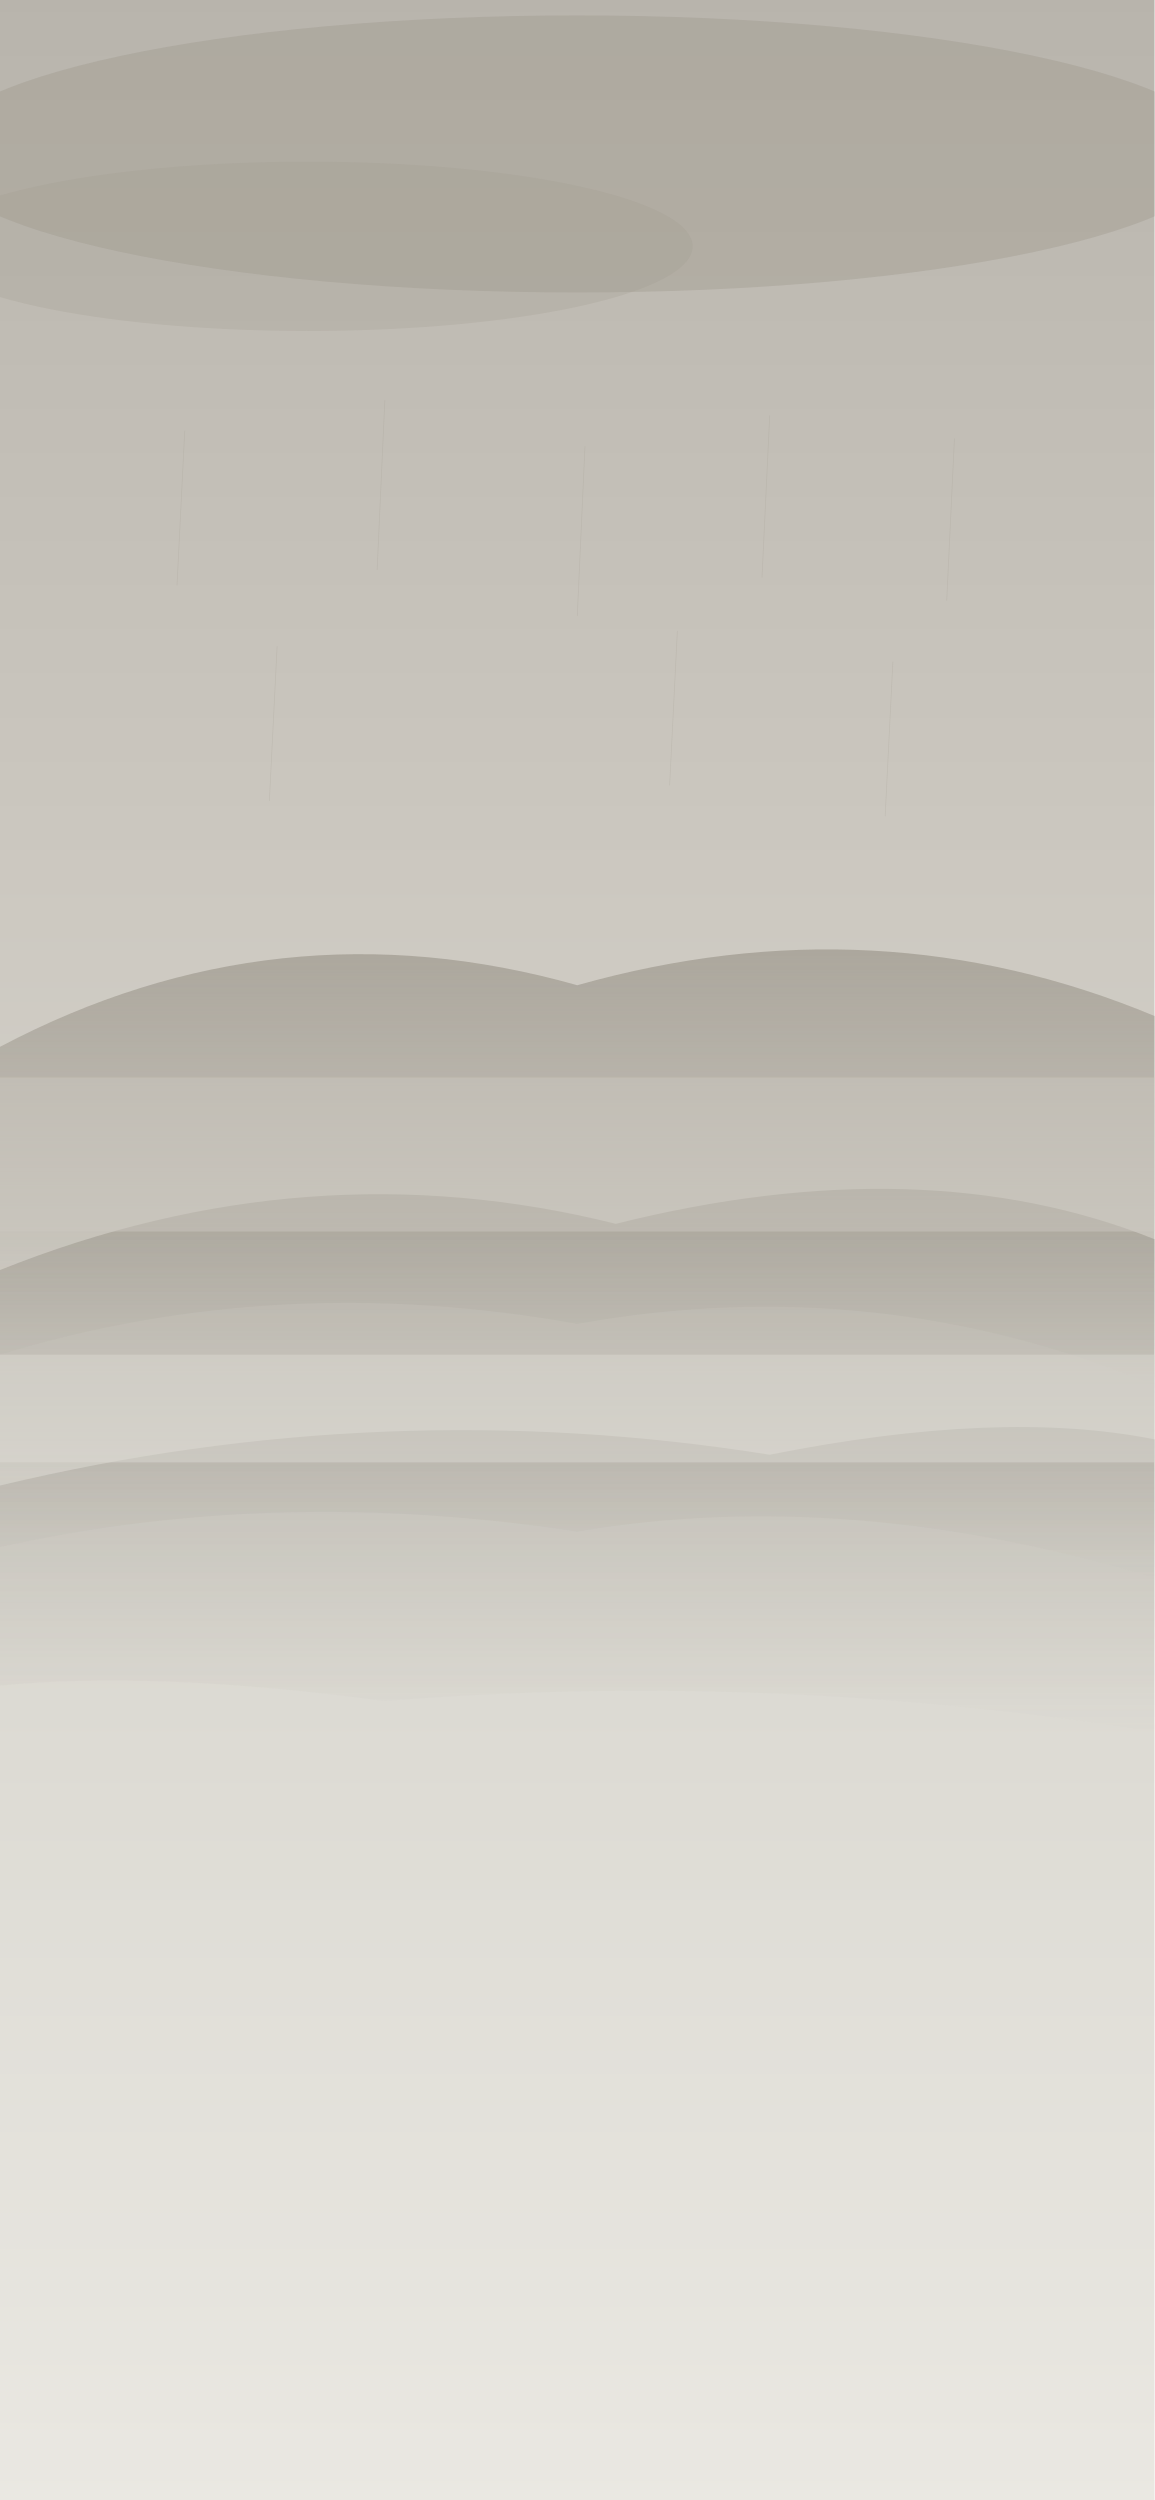
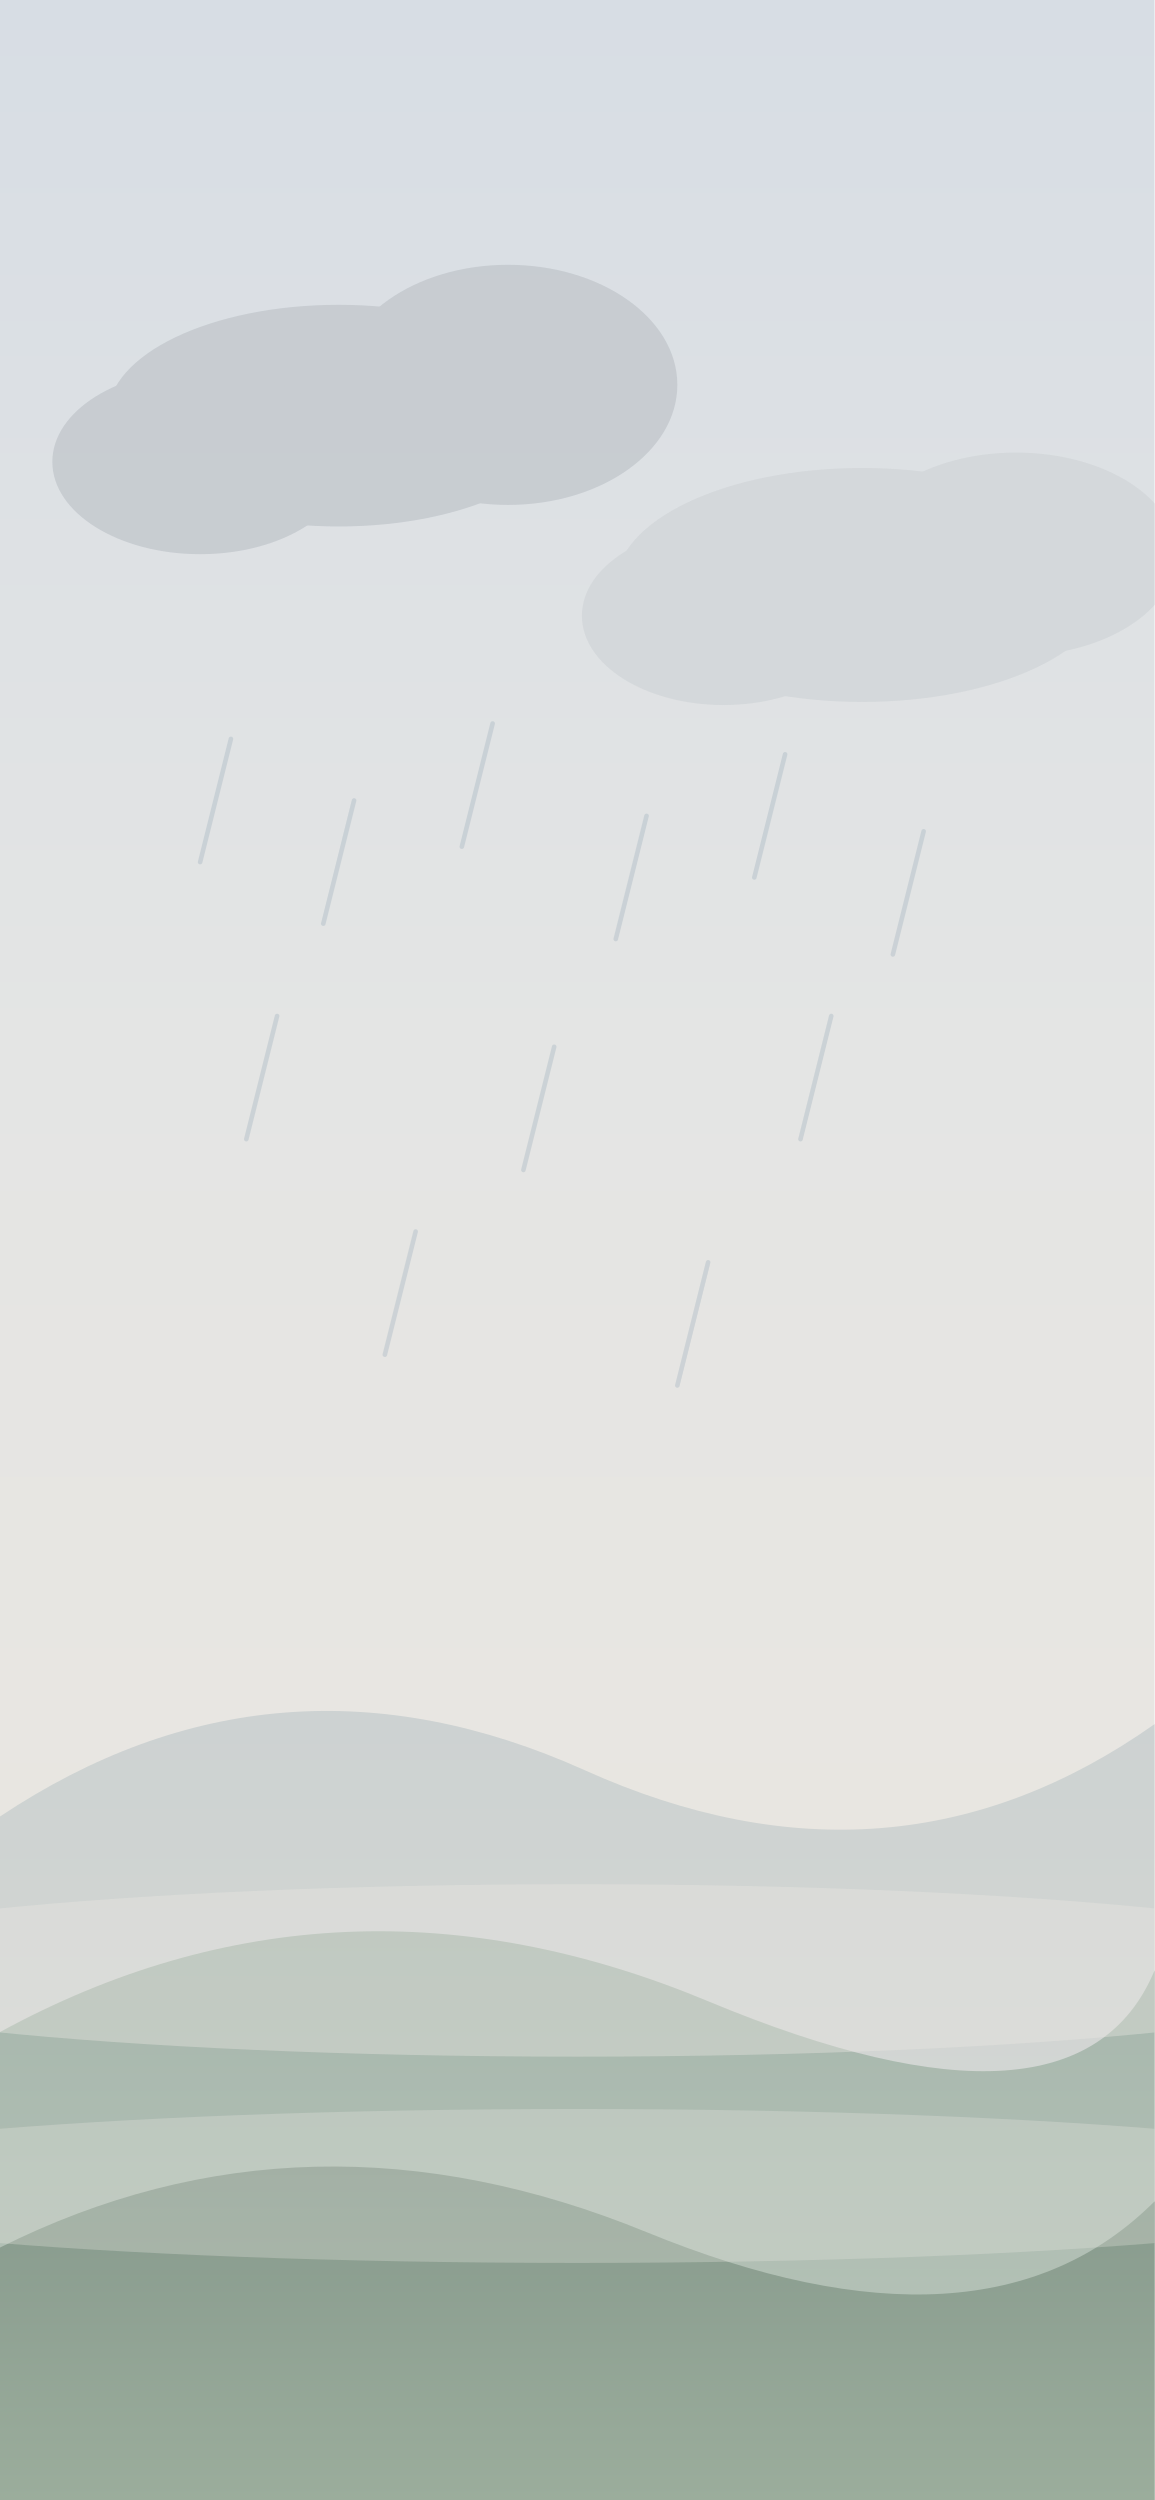
<svg xmlns="http://www.w3.org/2000/svg" viewBox="0 0 750 1624" preserveAspectRatio="xMidYMid slice">
  <defs>
-     <linearGradient id="sky" x1="0" y1="0" x2="0" y2="1">
-       <stop offset="0%" stop-color="#B8B4AC" />
-       <stop offset="35%" stop-color="#CCC8C0" />
-       <stop offset="70%" stop-color="#DDDBD4" />
-       <stop offset="100%" stop-color="#EAE8E2" />
+     <linearGradient id="rainySky" x1="0" y1="0" x2="0" y2="1">
+       <stop offset="0%" stop-color="#D7DDE4" />
+       <stop offset="42%" stop-color="#E4E5E4" />
+       <stop offset="76%" stop-color="#E9E6E1" />
+       <stop offset="100%" stop-color="#E7E2DB" />
    </linearGradient>
-     <linearGradient id="m1" x1="0" y1="0" x2="0" y2="1">
-       <stop offset="0%" stop-color="#8A8478" stop-opacity="0.5" />
-       <stop offset="100%" stop-color="#8A8478" stop-opacity="0" />
+     <linearGradient id="rHillBack" x1="0" y1="0" x2="0" y2="1">
+       <stop offset="0%" stop-color="#CDD2D2" />
+       <stop offset="100%" stop-color="#D9DAD4" />
    </linearGradient>
-     <linearGradient id="m2" x1="0" y1="0" x2="0" y2="1">
-       <stop offset="0%" stop-color="#7A7468" stop-opacity="0.35" />
-       <stop offset="100%" stop-color="#7A7468" stop-opacity="0" />
+     <linearGradient id="rHillMid" x1="0" y1="0" x2="0" y2="1">
+       <stop offset="0%" stop-color="#A6B6AC" />
+       <stop offset="100%" stop-color="#B9C6BA" />
    </linearGradient>
-     <linearGradient id="m3" x1="0" y1="0" x2="0" y2="1">
-       <stop offset="0%" stop-color="#6A6458" stop-opacity="0.2" />
-       <stop offset="100%" stop-color="#6A6458" stop-opacity="0" />
+     <linearGradient id="rHillFront" x1="0" y1="0" x2="0" y2="1">
+       <stop offset="0%" stop-color="#86998C" />
+       <stop offset="100%" stop-color="#9BAD9C" />
    </linearGradient>
  </defs>
-   <rect width="750" height="1624" fill="url(#sky)" />
-   <ellipse cx="375" cy="100" rx="420" ry="90" fill="#9A9488" opacity="0.35" />
-   <ellipse cx="200" cy="160" rx="250" ry="55" fill="#A09A8E" opacity="0.25" />
-   <g stroke="#9A9488" stroke-width="0.5" opacity="0.2" stroke-linecap="round">
-     <line x1="120" y1="280" x2="115" y2="380" />
-     <line x1="250" y1="260" x2="245" y2="370" />
-     <line x1="380" y1="290" x2="375" y2="400" />
-     <line x1="500" y1="270" x2="495" y2="375" />
-     <line x1="620" y1="285" x2="615" y2="390" />
-     <line x1="180" y1="420" x2="175" y2="520" />
-     <line x1="440" y1="410" x2="435" y2="510" />
-     <line x1="580" y1="430" x2="575" y2="530" />
+   <rect width="750" height="1624" fill="url(#rainySky)" />
+   <g fill="#C4C9CE" opacity="0.85">
+     <ellipse cx="220" cy="270" rx="150" ry="72" />
+     <ellipse cx="330" cy="250" rx="110" ry="78" />
+     <ellipse cx="130" cy="300" rx="96" ry="60" />
  </g>
-   <path d="M0 680 Q180 585 375 640 Q570 585 750 660 L750 900 Q570 825 375 860 Q180 825 0 880Z" fill="url(#m1)" />
-   <path d="M0 825 Q200 745 400 795 Q600 745 750 805 L750 1025 Q550 965 375 995 Q180 965 0 1005Z" fill="url(#m2)" />
-   <path d="M0 965 Q250 905 500 945 Q650 915 750 935 L750 1125 Q500 1085 250 1105 Q100 1085 0 1095Z" fill="url(#m3)" />
-   <rect x="0" y="700" width="750" height="100" fill="#CCC8C0" opacity="0.5" />
-   <rect x="0" y="880" width="750" height="70" fill="#DDDBD4" opacity="0.45" />
+   <g fill="#D3D7DA" opacity="0.9">
+     <ellipse cx="560" cy="380" rx="160" ry="76" />
+     <ellipse cx="660" cy="360" rx="104" ry="66" />
+     <ellipse cx="470" cy="400" rx="92" ry="58" />
+   </g>
+   <g stroke="#9FB0BC" stroke-width="3" stroke-linecap="round" opacity="0.35">
+     <line x1="150" y1="480" x2="130" y2="560" />
+     <line x1="230" y1="520" x2="210" y2="600" />
+     <line x1="320" y1="470" x2="300" y2="550" />
+     <line x1="420" y1="530" x2="400" y2="610" />
+     <line x1="510" y1="490" x2="490" y2="570" />
+     <line x1="600" y1="540" x2="580" y2="620" />
+     <line x1="180" y1="660" x2="160" y2="740" />
+     <line x1="360" y1="680" x2="340" y2="760" />
+     <line x1="540" y1="660" x2="520" y2="740" />
+     <line x1="270" y1="800" x2="250" y2="880" />
+     <line x1="460" y1="820" x2="440" y2="900" />
+   </g>
+   <path d="M0 1180 Q180 1060 380 1150 T750 1120 L750 1624 L0 1624 Z" fill="url(#rHillBack)" />
+   <path d="M0 1320 Q220 1200 460 1300 T750 1280 L750 1624 L0 1624 Z" fill="url(#rHillMid)" />
+   <path d="M0 1460 Q200 1360 420 1450 T750 1430 L750 1624 L0 1624 Z" fill="url(#rHillFront)" />
+   <ellipse cx="375" cy="1280" rx="540" ry="56" fill="#E9E6E1" opacity="0.4" />
+   <ellipse cx="375" cy="1420" rx="560" ry="50" fill="#E9E6E1" opacity="0.3" />
</svg>
